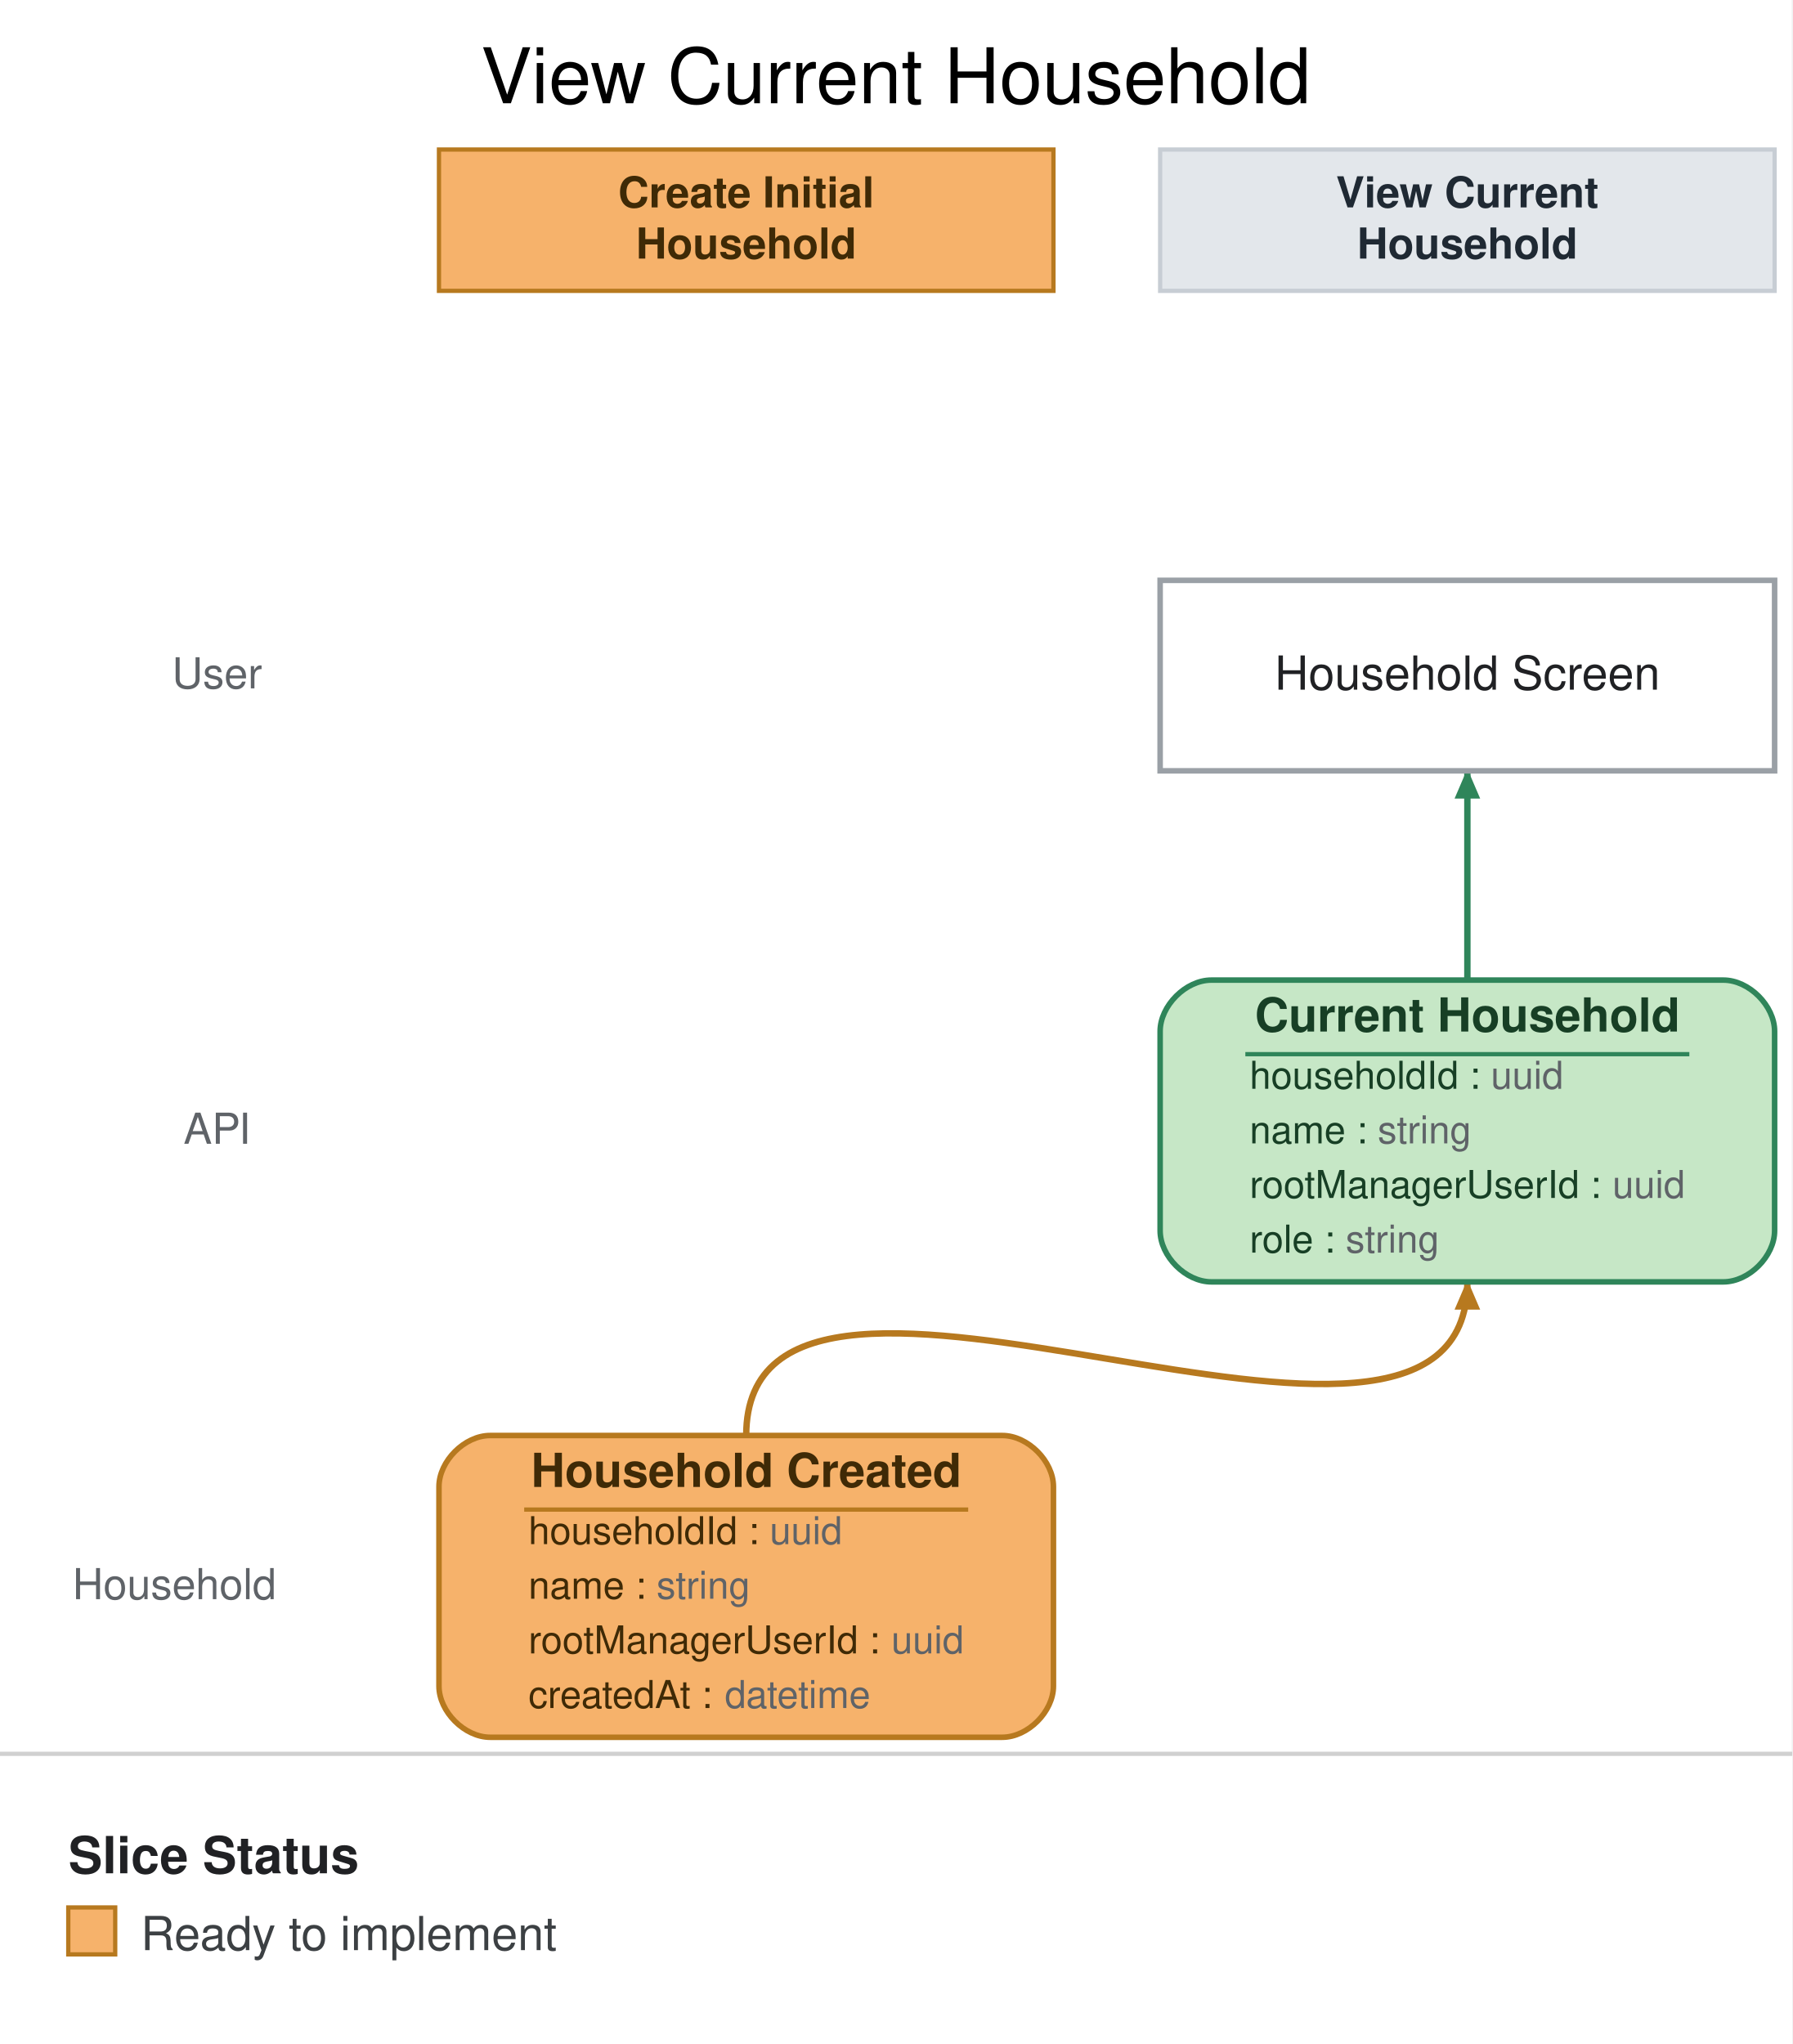
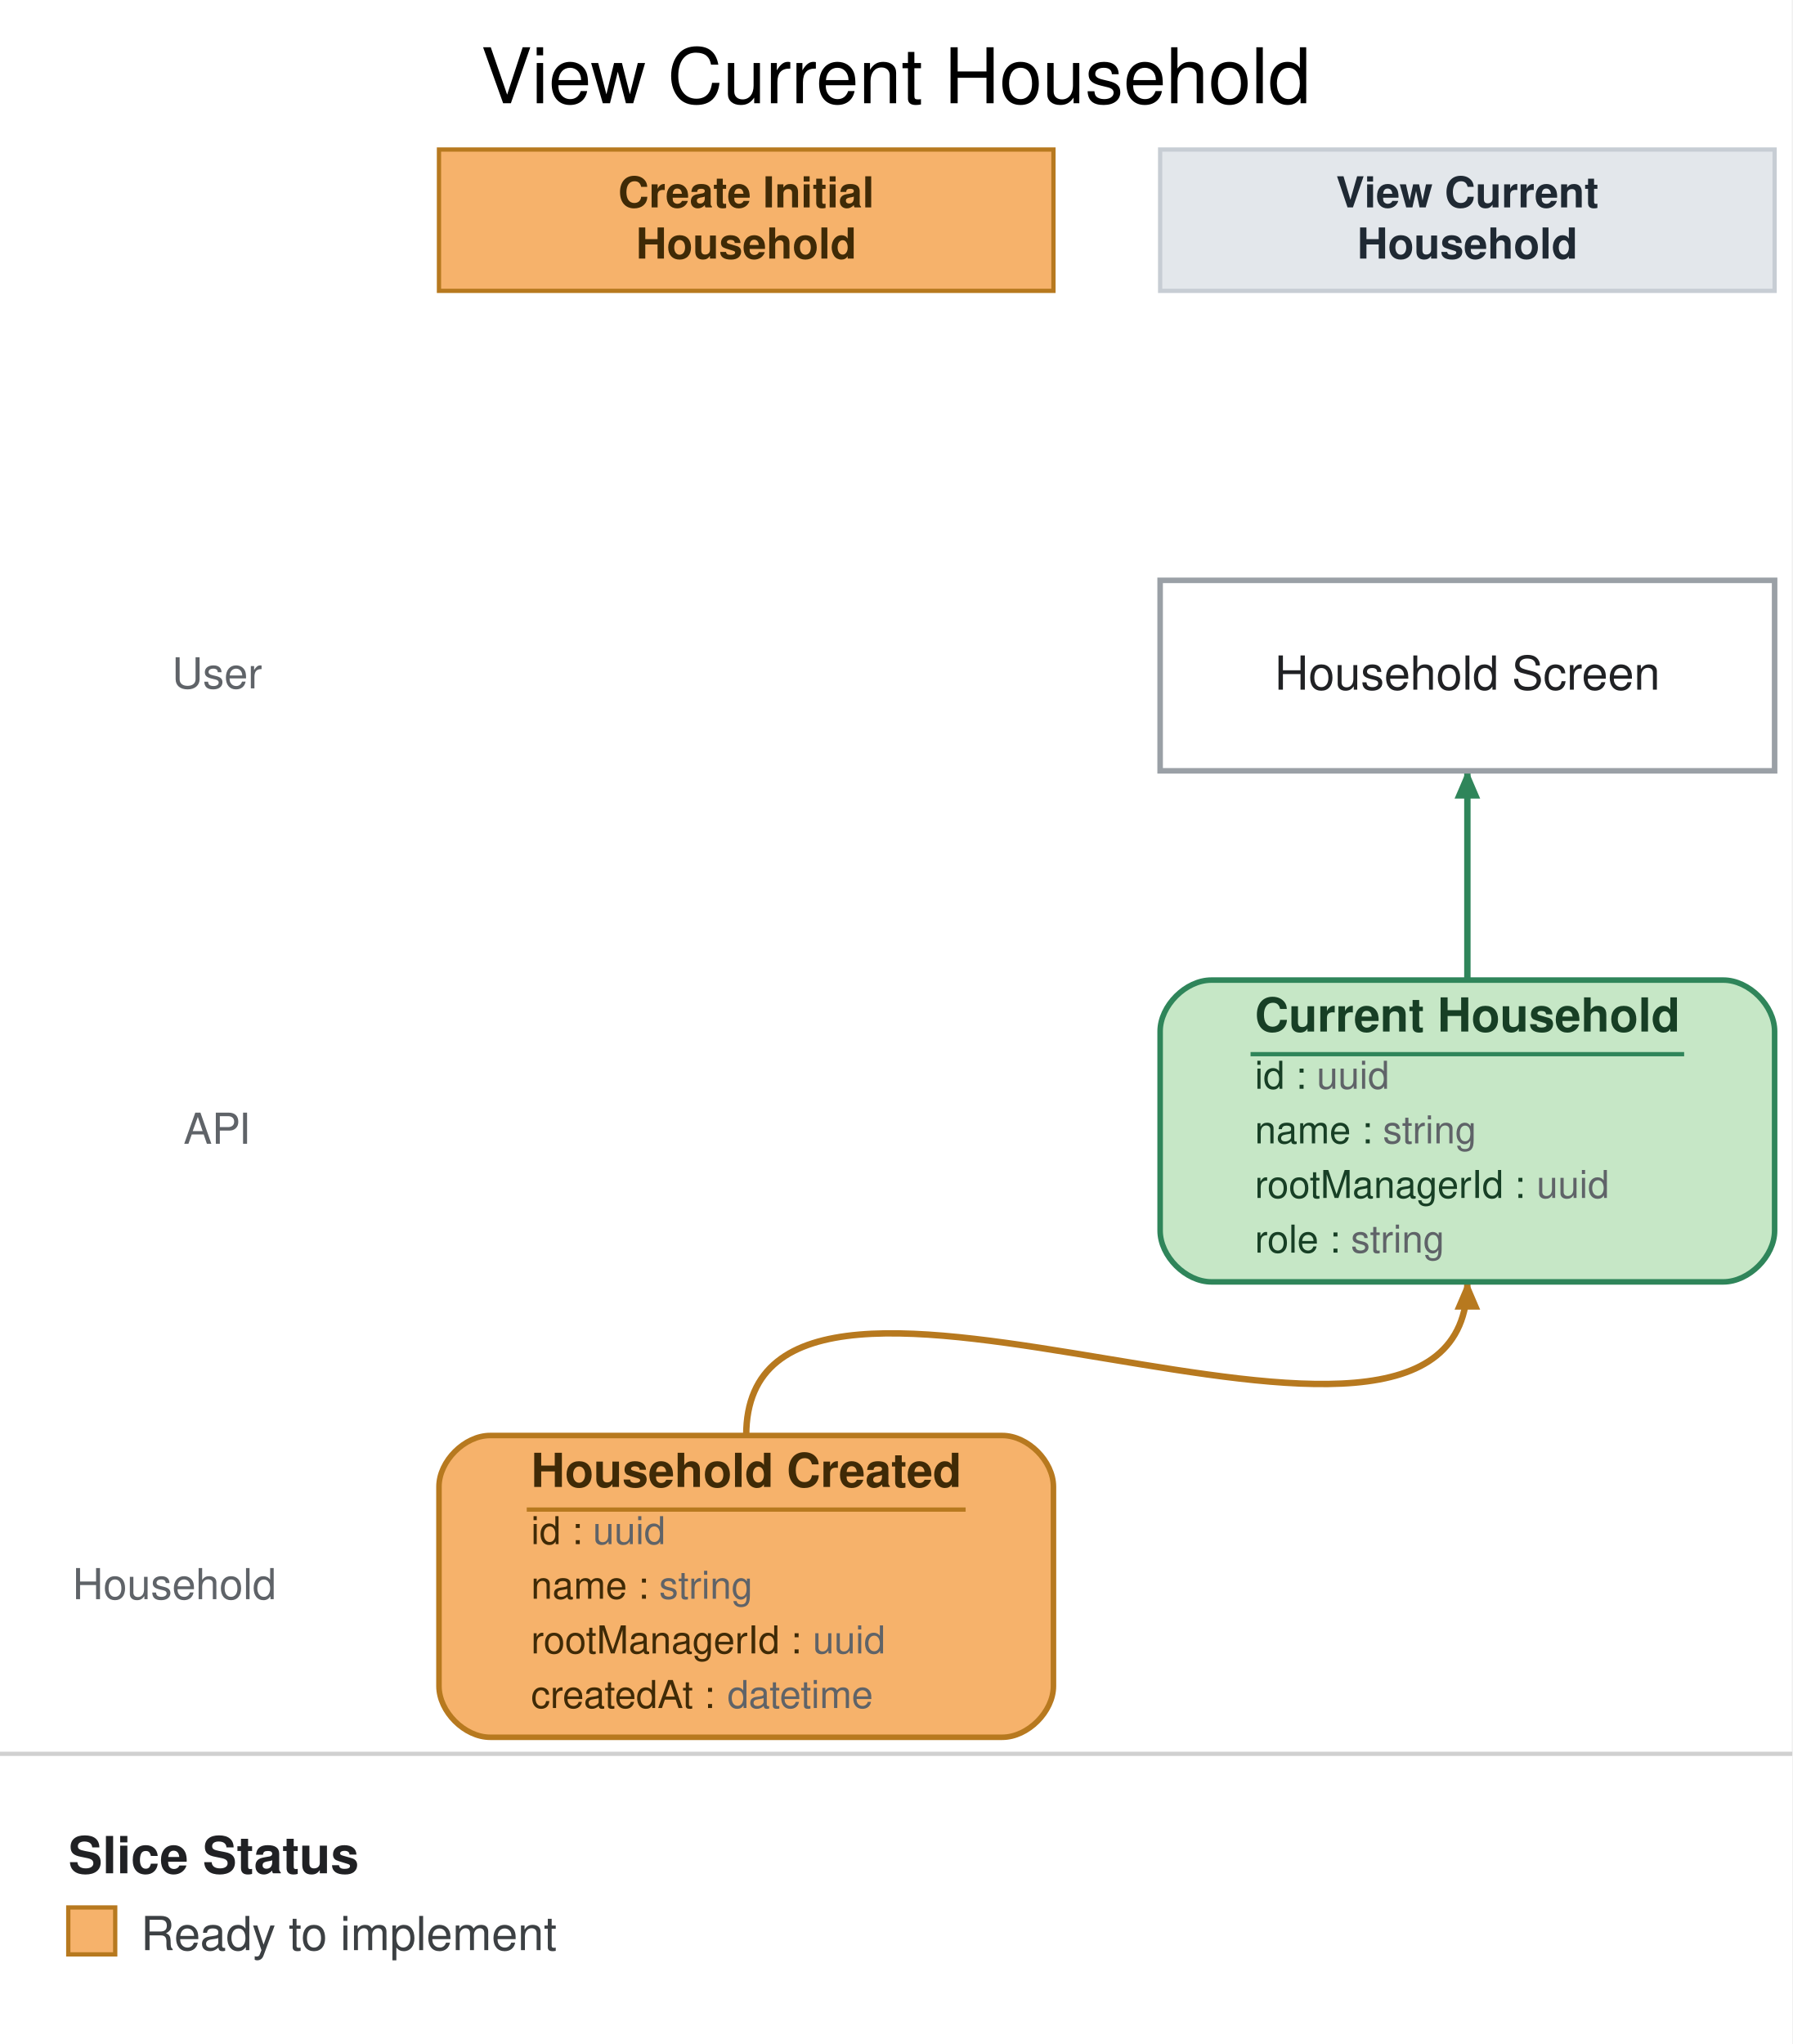
<svg xmlns="http://www.w3.org/2000/svg" width="420pt" height="479pt" viewBox="0.00 0.00 420.00 479">
  <defs>
    <marker id="em-arrow-2F855A" markerWidth="9" markerHeight="9" refX="6.5" refY="3" orient="auto" markerUnits="userSpaceOnUse">
      <path d="M0,0 L7,3 L0,6 Z" fill="#2F855A" />
    </marker>
    <marker id="em-arrow-B7791F" markerWidth="9" markerHeight="9" refX="6.5" refY="3" orient="auto" markerUnits="userSpaceOnUse">
      <path d="M0,0 L7,3 L0,6 Z" fill="#B7791F" />
    </marker>
  </defs>
  <style>.em-slice-dim{opacity:.15;transition:opacity .15s ease}</style>
  <g id="graph0" class="graph" transform="scale(1 1) rotate(0) translate(4 407.12)">
    <polygon fill="white" stroke="none" points="-4,4 -4,-407.12 415.87,-407.12 415.87,4 -4,4" />
    <text xml:space="preserve" text-anchor="middle" x="205.93" y="-382.92" font-family="Helvetica,sans-Serif" font-size="18.00">View Current Household</text>
    <g class="em-edges">
      <path fill="none" stroke="#2F855A" stroke-width="1.5" d="M339.87,-177.44 L339.87,-226.48" marker-end="url(#em-arrow-2F855A)" />
      <path fill="none" stroke="#B7791F" stroke-width="1.5" d="M170.87,-70.72 C170.87,-134.75 339.87,-42.69 339.87,-106.72" marker-end="url(#em-arrow-B7791F)" />
    </g>
    <g id="node1" class="node">
</g>
    <g id="node2" class="node">
      <text xml:space="preserve" text-anchor="middle" x="46.87" y="-245.8" font-family="Helvetica,sans-Serif" font-size="10.00" fill="#5f6368">User</text>
    </g>
    <g id="node5" class="node">
      <polygon fill="#F6B26B" stroke="#B7791F" points="242.87,-372.08 98.87,-372.08 98.87,-338.96 242.87,-338.96 242.87,-372.08" />
      <text xml:space="preserve" text-anchor="middle" x="170.87" y="-358.52" font-family="Helvetica,sans-Serif" font-weight="bold" font-size="10.00" fill="#3F2A06">Create Initial</text>
      <text xml:space="preserve" text-anchor="middle" x="170.87" y="-346.52" font-family="Helvetica,sans-Serif" font-weight="bold" font-size="10.00" fill="#3F2A06">Household</text>
    </g>
    <g id="node3" class="node">
      <text xml:space="preserve" text-anchor="middle" x="46.87" y="-139.08" font-family="Helvetica,sans-Serif" font-size="10.00" fill="#5f6368">API</text>
    </g>
    <g id="node4" class="node">
      <text xml:space="preserve" text-anchor="middle" x="36.87" y="-32.36" font-family="Helvetica,sans-Serif" font-size="10.00" fill="#5f6368">Household</text>
    </g>
    <g data-slice="0" id="node11" class="node">
      <path fill="#f6b26b" stroke="#b7791f" stroke-width="1.3" d="M230.87,-70.72C230.87,-70.72 110.87,-70.72 110.87,-70.72 104.87,-70.72 98.87,-64.72 98.87,-58.72 98.87,-58.72 98.87,-12 98.87,-12 98.87,-6 104.87,0 110.87,0 110.87,0 230.87,0 230.87,0 236.87,0 242.87,-6 242.87,-12 242.87,-12 242.87,-58.72 242.87,-58.72 242.87,-64.72 236.87,-70.72 230.87,-70.72" />
-       <polygon fill="#b7791f" stroke="#b7791f" points="118.84,-53.36 118.84,-53.36 222.89,-53.36 222.89,-53.36 118.84,-53.36" />
+       <polygon fill="#b7791f" stroke="#b7791f" points="119.44,-53.36 119.44,-53.36 222.29,-53.36 222.29,-53.36 119.44,-53.36" />
      <text xml:space="preserve" text-anchor="start" x="120.44" y="-58.66" font-family="Helvetica,sans-Serif" font-weight="bold" font-size="11.00" fill="#3f2a06">Household Created</text>
-       <text xml:space="preserve" text-anchor="start" x="119.84" y="-45.26" font-family="Helvetica,sans-Serif" font-size="9.00" fill="#3f2a06">householdId : </text>
-       <text xml:space="preserve" text-anchor="start" x="176.38" y="-45.26" font-family="Helvetica,sans-Serif" font-size="9.00" fill="#5f6368">uuid</text>
-       <text xml:space="preserve" text-anchor="start" x="119.84" y="-32.46" font-family="Helvetica,sans-Serif" font-size="9.00" fill="#3f2a06">name : </text>
-       <text xml:space="preserve" text-anchor="start" x="149.85" y="-32.46" font-family="Helvetica,sans-Serif" font-size="9.00" fill="#5f6368">string</text>
-       <text xml:space="preserve" text-anchor="start" x="119.84" y="-19.66" font-family="Helvetica,sans-Serif" font-size="9.00" fill="#3f2a06">rootManagerUserId : </text>
-       <text xml:space="preserve" text-anchor="start" x="204.88" y="-19.66" font-family="Helvetica,sans-Serif" font-size="9.00" fill="#5f6368">uuid</text>
-       <text xml:space="preserve" text-anchor="start" x="119.84" y="-6.86" font-family="Helvetica,sans-Serif" font-size="9.00" fill="#3f2a06">createdAt : </text>
-       <text xml:space="preserve" text-anchor="start" x="165.86" y="-6.86" font-family="Helvetica,sans-Serif" font-size="9.00" fill="#5f6368">datetime</text>
+       <text xml:space="preserve" text-anchor="start" x="120.44" y="-45.26" font-family="Helvetica,sans-Serif" font-size="9.00" fill="#3f2a06">id : </text>
+       <text xml:space="preserve" text-anchor="start" x="134.95" y="-45.26" font-family="Helvetica,sans-Serif" font-size="9.00" fill="#5f6368">uuid</text>
+       <text xml:space="preserve" text-anchor="start" x="120.44" y="-32.46" font-family="Helvetica,sans-Serif" font-size="9.00" fill="#3f2a06">name : </text>
+       <text xml:space="preserve" text-anchor="start" x="150.46" y="-32.46" font-family="Helvetica,sans-Serif" font-size="9.00" fill="#5f6368">string</text>
+       <text xml:space="preserve" text-anchor="start" x="120.44" y="-19.66" font-family="Helvetica,sans-Serif" font-size="9.00" fill="#3f2a06">rootManagerId : </text>
+       <text xml:space="preserve" text-anchor="start" x="186.48" y="-19.66" font-family="Helvetica,sans-Serif" font-size="9.00" fill="#5f6368">uuid</text>
+       <text xml:space="preserve" text-anchor="start" x="120.44" y="-6.86" font-family="Helvetica,sans-Serif" font-size="9.00" fill="#3f2a06">createdAt : </text>
+       <text xml:space="preserve" text-anchor="start" x="166.47" y="-6.86" font-family="Helvetica,sans-Serif" font-size="9.00" fill="#5f6368">datetime</text>
    </g>
    <g id="node6" class="node">
      <polygon fill="#e3e7eb" stroke="#c7cdd4" points="411.87,-372.08 267.87,-372.08 267.87,-338.96 411.87,-338.96 411.87,-372.08" />
      <text xml:space="preserve" text-anchor="middle" x="339.87" y="-358.52" font-family="Helvetica,sans-Serif" font-weight="bold" font-size="10.00" fill="#1f2933">View Current</text>
      <text xml:space="preserve" text-anchor="middle" x="339.87" y="-346.52" font-family="Helvetica,sans-Serif" font-weight="bold" font-size="10.00" fill="#1f2933">Household</text>
    </g>
    <g data-slice="1" id="node8" class="node">
      <polygon fill="#ffffff" stroke="#9aa0a6" stroke-width="1.3" points="411.87,-271.12 267.87,-271.12 267.87,-226.48 411.87,-226.48 411.87,-271.12" />
      <text xml:space="preserve" text-anchor="middle" x="339.87" y="-245.5" font-family="Helvetica,sans-Serif" font-size="11.00" fill="#202124">Household Screen</text>
    </g>
    <g data-slice="1" id="node10" class="node">
      <path fill="#c6e7c6" stroke="#2f855a" stroke-width="1.3" d="M399.87,-177.44C399.87,-177.44 279.87,-177.44 279.87,-177.44 273.87,-177.44 267.87,-171.44 267.87,-165.44 267.87,-165.44 267.87,-118.72 267.87,-118.72 267.87,-112.72 273.87,-106.72 279.87,-106.72 279.87,-106.72 399.87,-106.72 399.87,-106.72 405.87,-106.72 411.87,-112.72 411.87,-118.72 411.87,-118.72 411.87,-165.44 411.87,-165.44 411.87,-171.44 405.87,-177.44 399.87,-177.44" />
-       <polygon fill="#2f855a" stroke="#2f855a" points="287.84,-160.08 287.84,-160.08 391.89,-160.08 391.89,-160.08 287.84,-160.08" />
+       <polygon fill="#2f855a" stroke="#2f855a" points="289.06,-160.08 289.06,-160.08 390.67,-160.08 390.67,-160.08 289.06,-160.08" />
      <text xml:space="preserve" text-anchor="start" x="290.06" y="-165.38" font-family="Helvetica,sans-Serif" font-weight="bold" font-size="11.00" fill="#173f25">Current Household</text>
-       <text xml:space="preserve" text-anchor="start" x="288.84" y="-151.98" font-family="Helvetica,sans-Serif" font-size="9.00" fill="#173f25">householdId : </text>
-       <text xml:space="preserve" text-anchor="start" x="345.38" y="-151.98" font-family="Helvetica,sans-Serif" font-size="9.00" fill="#5f6368">uuid</text>
-       <text xml:space="preserve" text-anchor="start" x="288.84" y="-139.18" font-family="Helvetica,sans-Serif" font-size="9.00" fill="#173f25">name : </text>
-       <text xml:space="preserve" text-anchor="start" x="318.85" y="-139.18" font-family="Helvetica,sans-Serif" font-size="9.00" fill="#5f6368">string</text>
-       <text xml:space="preserve" text-anchor="start" x="288.84" y="-126.38" font-family="Helvetica,sans-Serif" font-size="9.00" fill="#173f25">rootManagerUserId : </text>
-       <text xml:space="preserve" text-anchor="start" x="373.88" y="-126.38" font-family="Helvetica,sans-Serif" font-size="9.00" fill="#5f6368">uuid</text>
-       <text xml:space="preserve" text-anchor="start" x="288.84" y="-113.58" font-family="Helvetica,sans-Serif" font-size="9.00" fill="#173f25">role : </text>
-       <text xml:space="preserve" text-anchor="start" x="311.35" y="-113.58" font-family="Helvetica,sans-Serif" font-size="9.00" fill="#5f6368">string</text>
+       <text xml:space="preserve" text-anchor="start" x="290.06" y="-151.98" font-family="Helvetica,sans-Serif" font-size="9.00" fill="#173f25">id : </text>
+       <text xml:space="preserve" text-anchor="start" x="304.57" y="-151.98" font-family="Helvetica,sans-Serif" font-size="9.00" fill="#5f6368">uuid</text>
+       <text xml:space="preserve" text-anchor="start" x="290.06" y="-139.18" font-family="Helvetica,sans-Serif" font-size="9.00" fill="#173f25">name : </text>
+       <text xml:space="preserve" text-anchor="start" x="320.07" y="-139.18" font-family="Helvetica,sans-Serif" font-size="9.00" fill="#5f6368">string</text>
+       <text xml:space="preserve" text-anchor="start" x="290.06" y="-126.38" font-family="Helvetica,sans-Serif" font-size="9.00" fill="#173f25">rootManagerId : </text>
+       <text xml:space="preserve" text-anchor="start" x="356.1" y="-126.38" font-family="Helvetica,sans-Serif" font-size="9.00" fill="#5f6368">uuid</text>
+       <text xml:space="preserve" text-anchor="start" x="290.06" y="-113.58" font-family="Helvetica,sans-Serif" font-size="9.00" fill="#173f25">role : </text>
+       <text xml:space="preserve" text-anchor="start" x="312.57" y="-113.58" font-family="Helvetica,sans-Serif" font-size="9.00" fill="#5f6368">string</text>
    </g>
    <g class="em-notes" />
    <g class="em-issues" />
    <g class="em-divergences" />
    <g class="em-loops-to" />
  </g>
  <g class="em-status-legend">
    <rect x="0" y="411" width="420" height="68" fill="#FFFFFF" />
    <line x1="0" y1="411" x2="420" y2="411" stroke="#D0D0D0" stroke-width="1" />
    <text x="16" y="439" font-family="Helvetica" font-weight="bold" font-size="12" fill="#202124">Slice Status</text>
    <rect x="16" y="447" width="11" height="11" fill="#F6B26B" stroke="#B7791F" />
    <text x="33" y="457" font-family="Helvetica" font-size="11" fill="#3C4043">Ready to implement</text>
  </g>
</svg>
